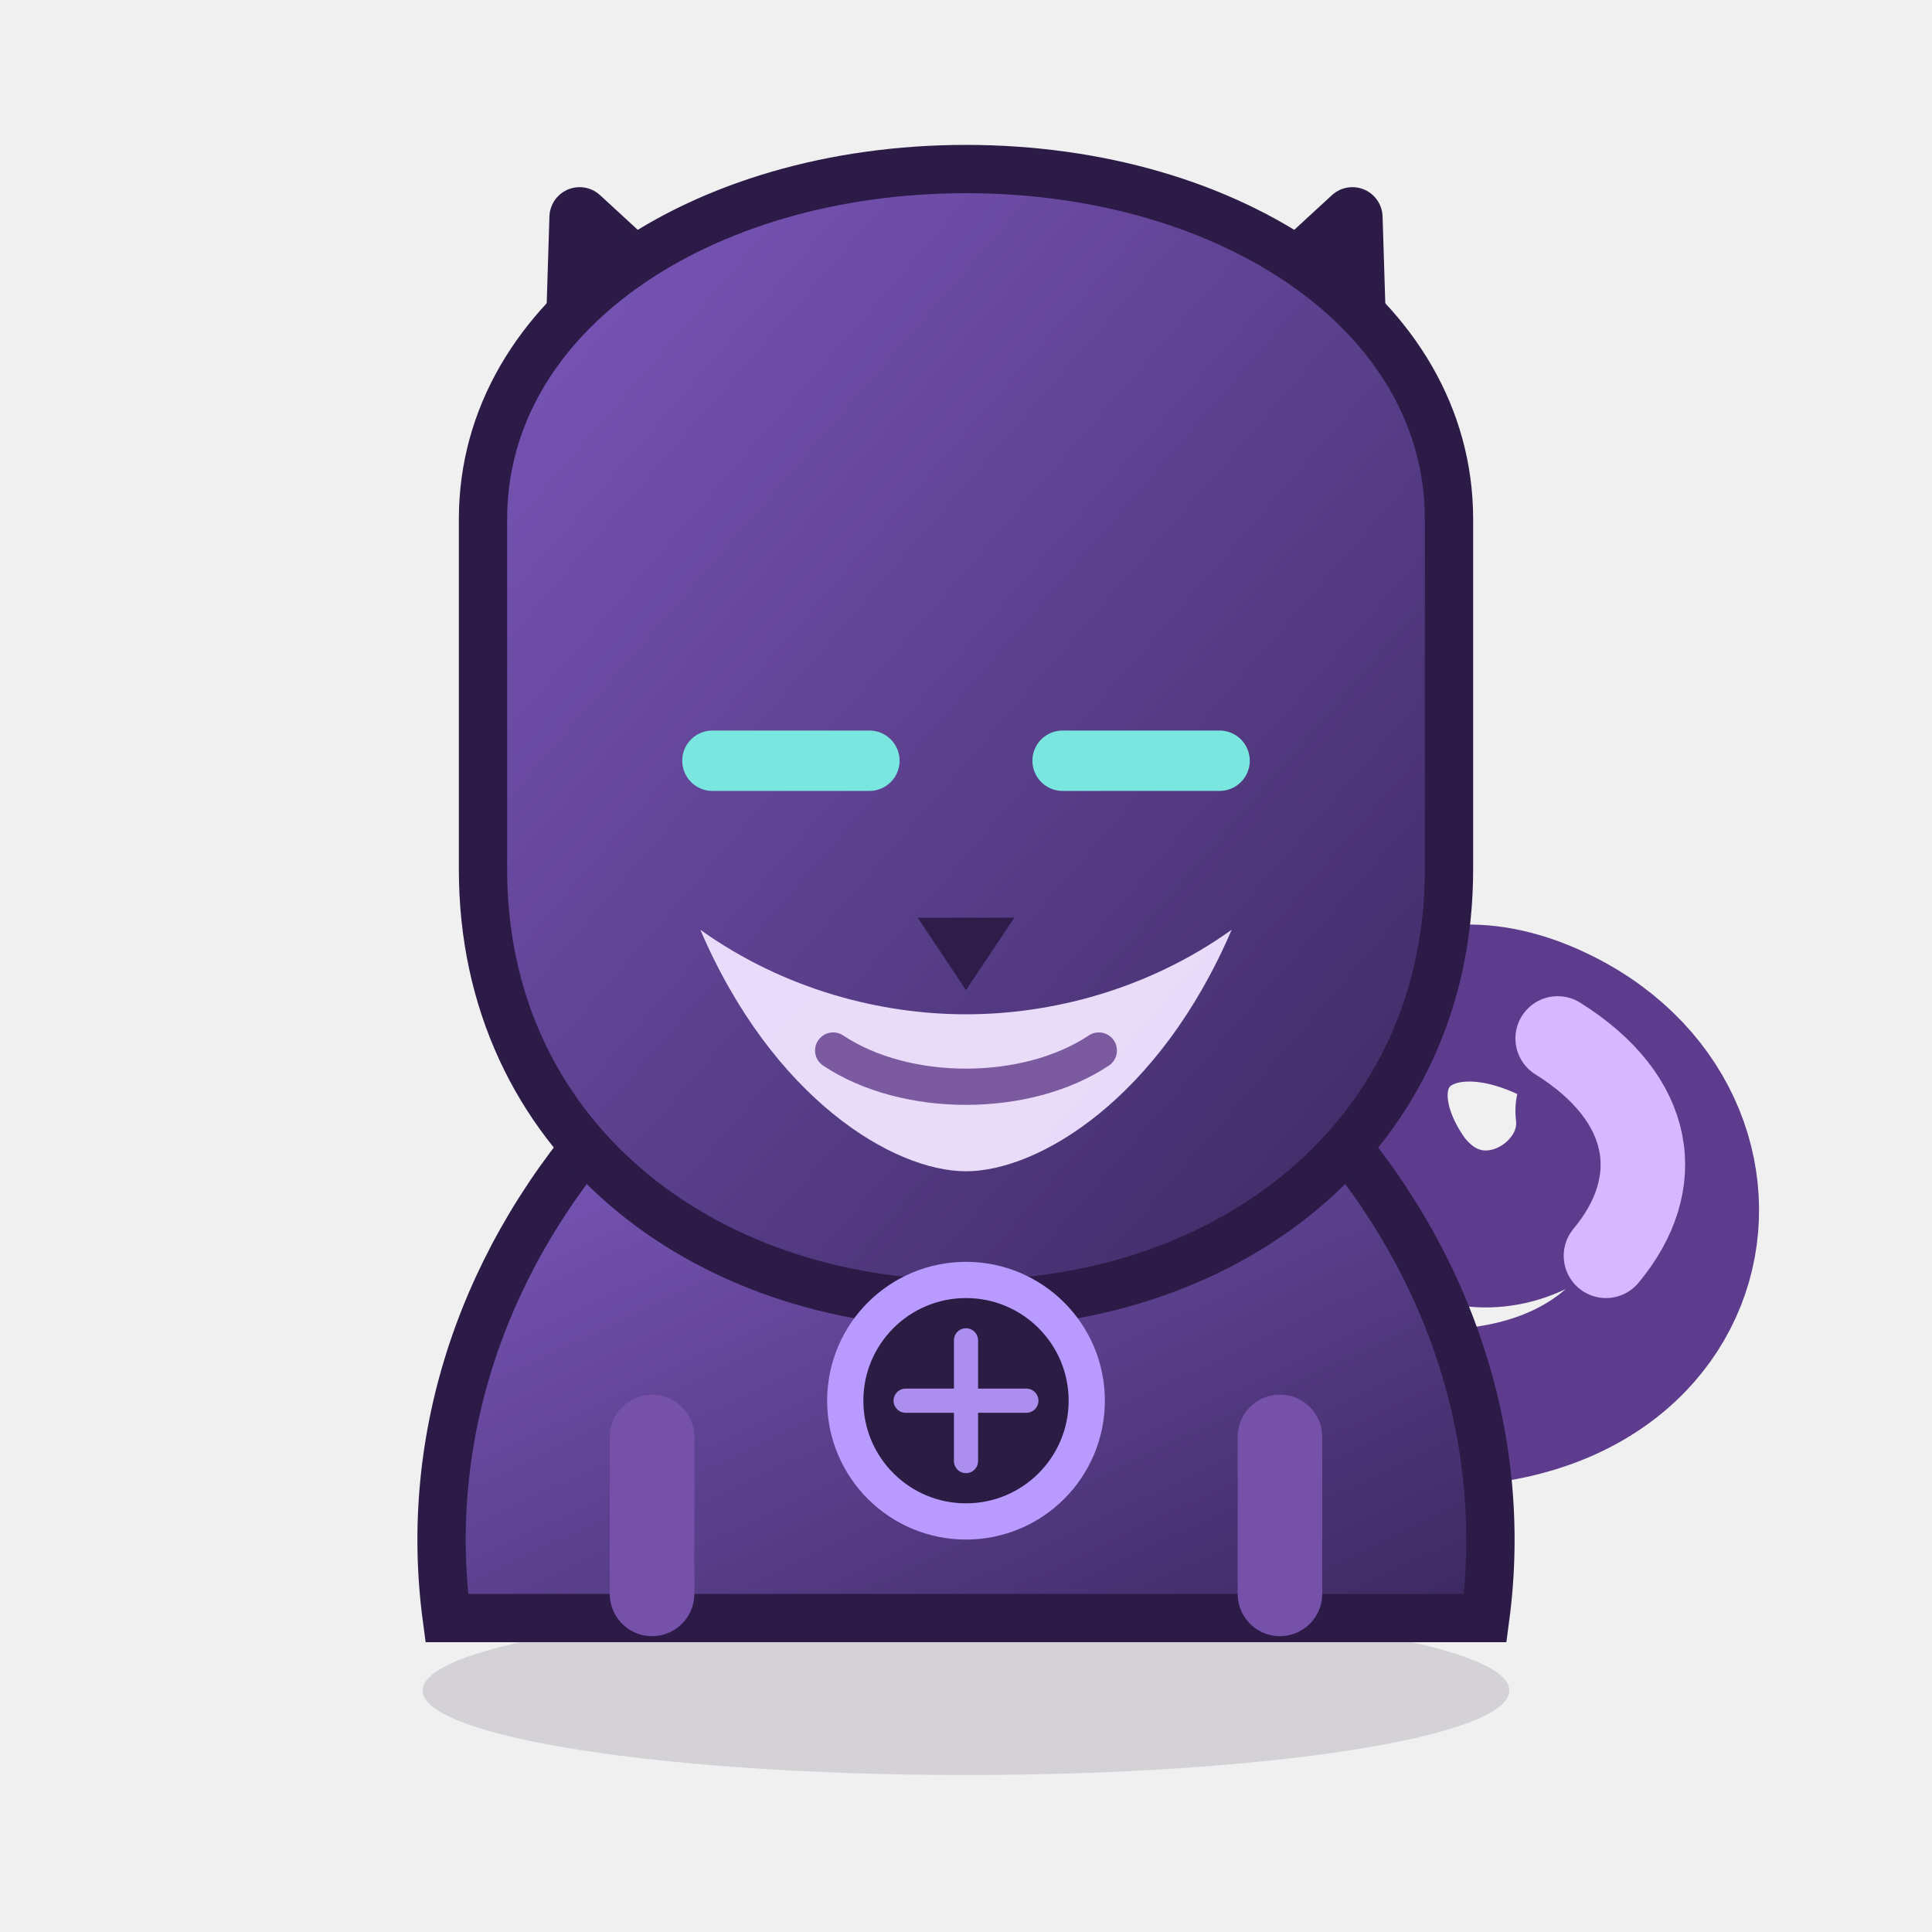
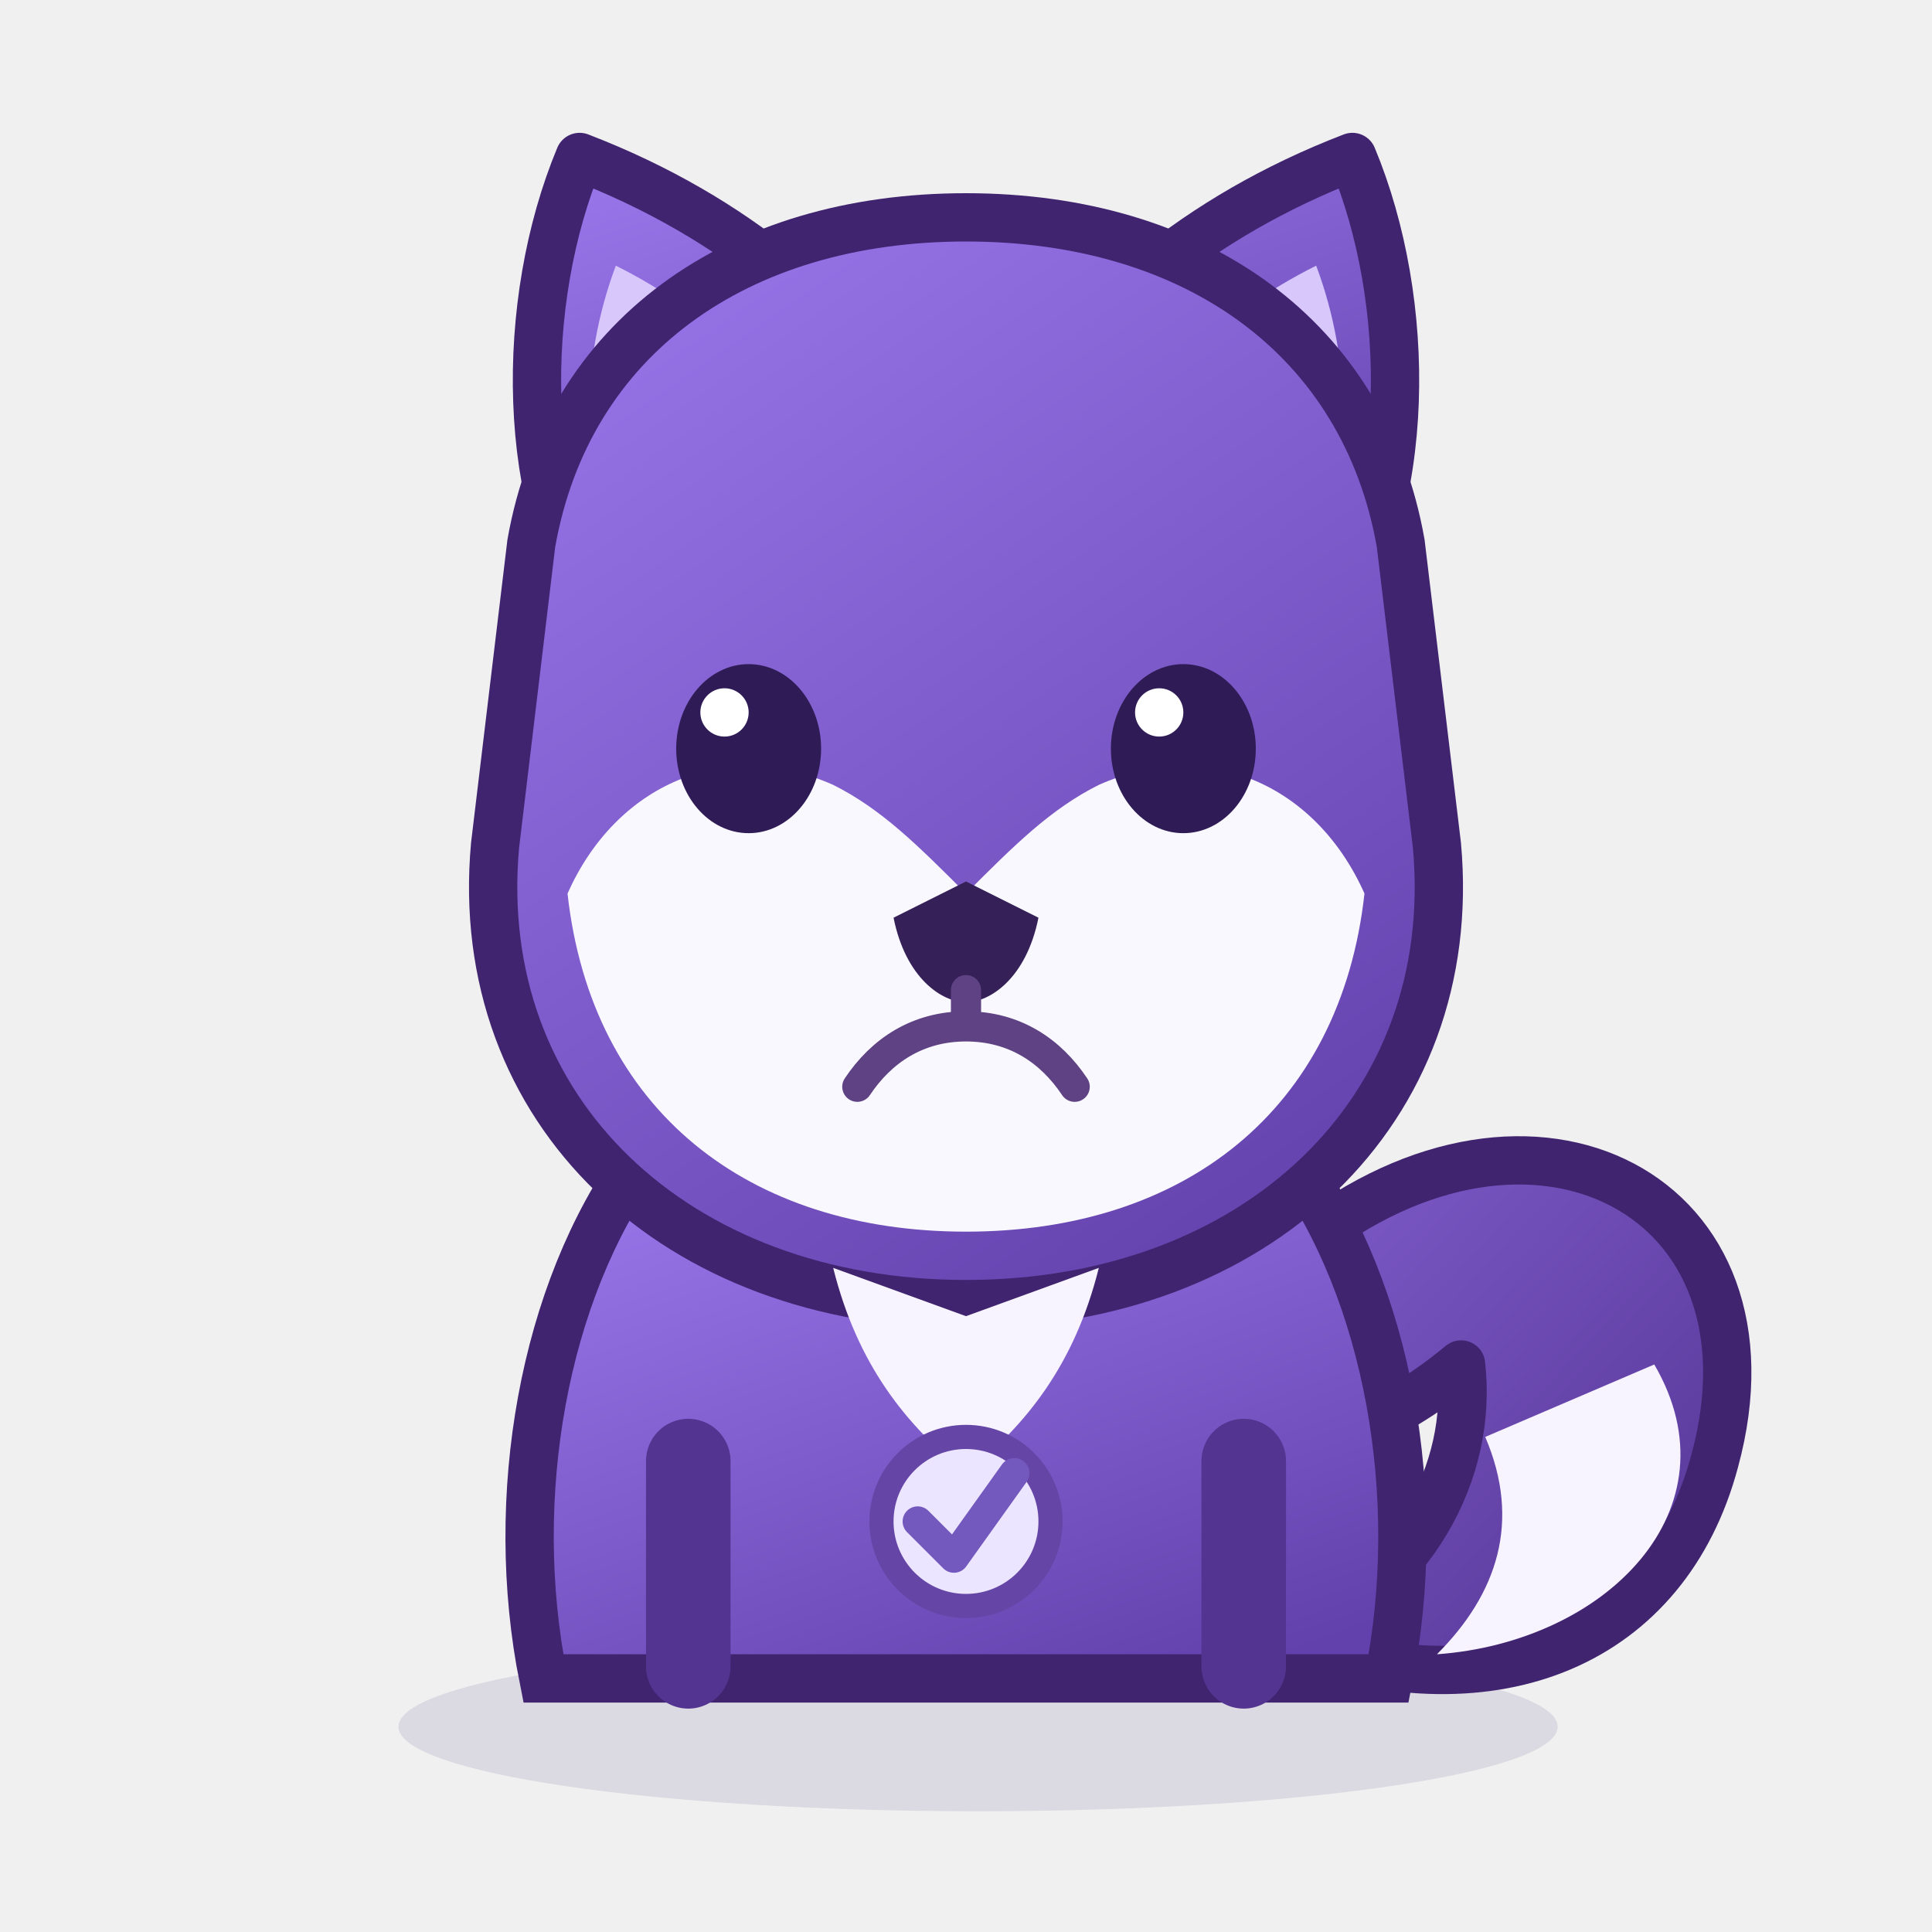
<svg xmlns="http://www.w3.org/2000/svg" viewBox="0 0 160 160" role="img" aria-labelledby="title desc">
  <defs>
-     <linearGradient id="fur" x1="0" y1="0" x2="1" y2="1">
-       <stop stop-color="#7d58bd" />
-       <stop offset="1" stop-color="#3b285f" />
+     <linearGradient id="fur" x1=".2" y1="0" x2=".8" y2="1">
+       <stop stop-color="#9775e8" />
+       <stop offset="1" stop-color="#6341ac" />
+     </linearGradient>
+     <linearGradient id="tail" x1="0" y1="0" x2="1" y2="1">
+       <stop stop-color="#805dcc" />
+       <stop offset="1" stop-color="#543493" />
    </linearGradient>
  </defs>
-   <ellipse cx="80" cy="140" rx="45" ry="7" fill="#2a183d" opacity=".14" />
-   <path d="M112 116c29 5 35-22 17-31-12-6-20 3-13 13 6 8 17 2 16-6" fill="none" stroke="#5d3c8e" stroke-width="13" stroke-linecap="round" />
-   <path d="M129 86c8 5 9 12 4 18" fill="none" stroke="#d7b7ff" stroke-width="7" stroke-linecap="round" />
-   <path d="M51 92c-11 12-16 27-14 42h86c2-15-3-30-14-42z" fill="url(#fur)" stroke="#2b1b46" stroke-width="4" />
-   <path d="M47 50 48 18l25 23M113 50l-1-32-25 23" fill="#6e4aa9" stroke="#2b1b46" stroke-width="5" stroke-linejoin="round" />
-   <path d="m51 27 3 16 12-8m43-8-3 16-12-8" fill="#d0a7ff" />
-   <path d="M40 43c0-17 18-29 40-29s40 12 40 29v29c0 22-18 36-40 36S40 94 40 72z" fill="url(#fur)" stroke="#2b1b46" stroke-width="4" />
-   <path d="M58 77c6 14 16 20 22 20s16-6 22-20c-7 5-15 7-22 7s-15-2-22-7z" fill="#efe4ff" opacity=".95" />
-   <path d="M59 63h13M88 63h13" stroke="#79e7df" stroke-width="5" stroke-linecap="round" />
-   <path d="M76 76h8l-4 6z" fill="#2d1d48" />
-   <path d="M69 87c6 4 16 4 22 0" fill="none" stroke="#7c5a9f" stroke-width="3" stroke-linecap="round" />
-   <circle cx="80" cy="116" r="10" fill="#2b1c43" stroke="#b99aff" stroke-width="3" />
-   <path d="M75 116h10M80 111v10" stroke="#b99aff" stroke-width="2" stroke-linecap="round" opacity=".9" />
-   <path d="M54 132v-13M106 132v-13" stroke="#7551aa" stroke-width="7" stroke-linecap="round" />
+   <ellipse cx="81" cy="143" rx="48" ry="7" fill="#3d286b" opacity=".12" />
+   <path d="M108 103c19-15 40-4 34 18-4 15-18 21-35 15 10-5 15-14 14-23-6 5-12 7-18 8z" fill="url(#tail)" stroke="#40246f" stroke-width="4" stroke-linejoin="round" />
+   <path d="M137 113c7 12-4 23-18 24 5-5 7-11 4-18z" fill="#f7f3ff" />
+   <path d="M53 96c-8 11-11 28-8 43h70c3-15 0-32-8-43z" fill="url(#fur)" stroke="#40246f" stroke-width="4" />
+   <path d="M50 52C43 42 43 25 48 13c13 5 22 13 28 22m34 17c7-10 7-27 2-39-13 5-22 13-28 22" fill="url(#fur)" stroke="#40246f" stroke-width="4" stroke-linecap="round" stroke-linejoin="round" />
+   <path d="M51 22c8 4 14 10 18 17l-18 8c-3-8-3-17 0-25zm58 0c-8 4-14 10-18 17l18 8c3-8 3-17 0-25z" fill="#d7c7fb" />
+   <path d="M44 45c3-17 17-27 36-27s33 10 36 27l3 25c2 22-15 38-39 38S39 92 41 70z" fill="url(#fur)" stroke="#40246f" stroke-width="4" stroke-linejoin="round" />
+   <path d="M47 74c4-9 13-13 22-9 4 2 7 5 11 9 4-4 7-7 11-9 9-4 18 0 22 9-2 18-15 28-33 28S49 92 47 74z" fill="#faf8ff" />
+   <ellipse cx="62" cy="62" rx="6" ry="7" fill="#2f1b55" />
+   <ellipse cx="98" cy="62" rx="6" ry="7" fill="#2f1b55" />
+   <circle cx="60" cy="59" r="2" fill="#fff" />
+   <circle cx="96" cy="59" r="2" fill="#fff" />
+   <path d="m74 76 6-3 6 3c-1 5-4 7-6 7s-5-2-6-7z" fill="#352057" />
+   <path d="M80 82v3m0 0c-4 0-7 2-9 5m9-5c4 0 7 2 9 5" fill="none" stroke="#5e4284" stroke-width="2.5" stroke-linecap="round" />
+   <path d="M69 105c2 8 6 13 11 17 5-4 9-9 11-17l-11 4z" fill="#f7f3ff" />
+   <path d="M57 138v-17m46 17v-17" stroke="#543491" stroke-width="7" stroke-linecap="round" />
+   <circle cx="80" cy="126" r="7" fill="#ece5ff" stroke="#6546a6" stroke-width="2" />
+   <path d="m76 126 3 3 5-7" fill="none" stroke="#7358bd" stroke-width="2.5" stroke-linecap="round" stroke-linejoin="round" />
</svg>
